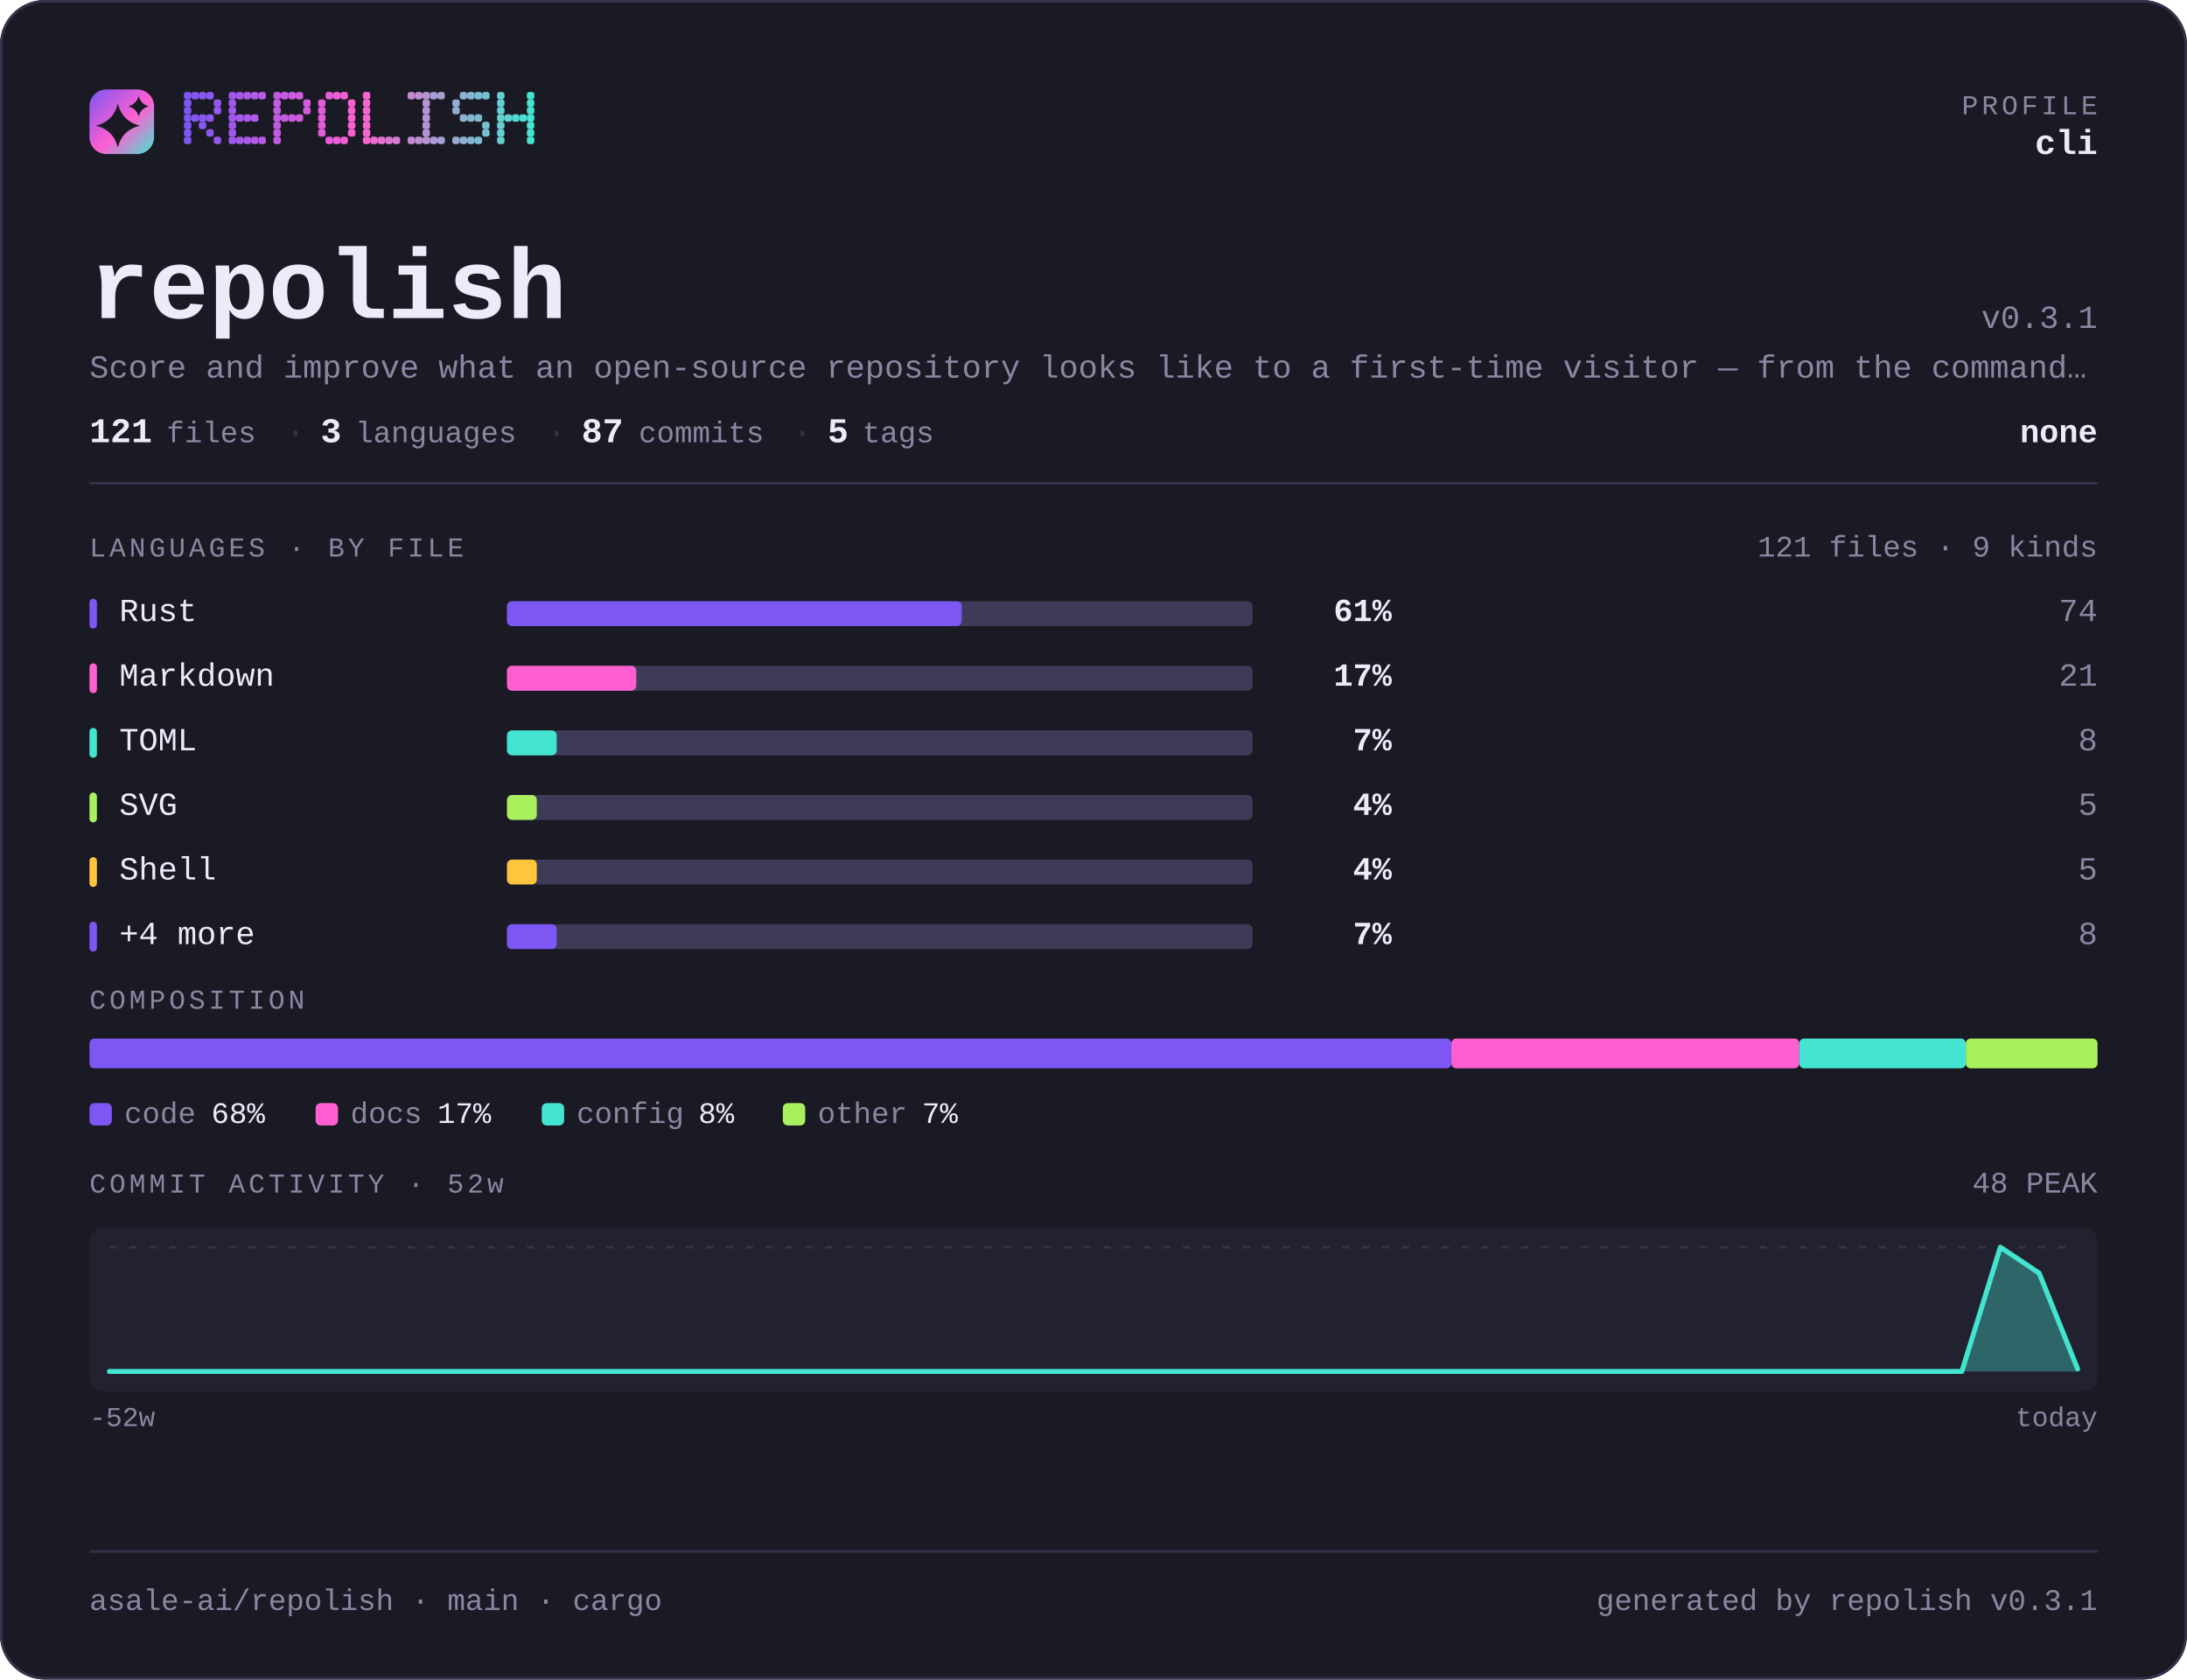
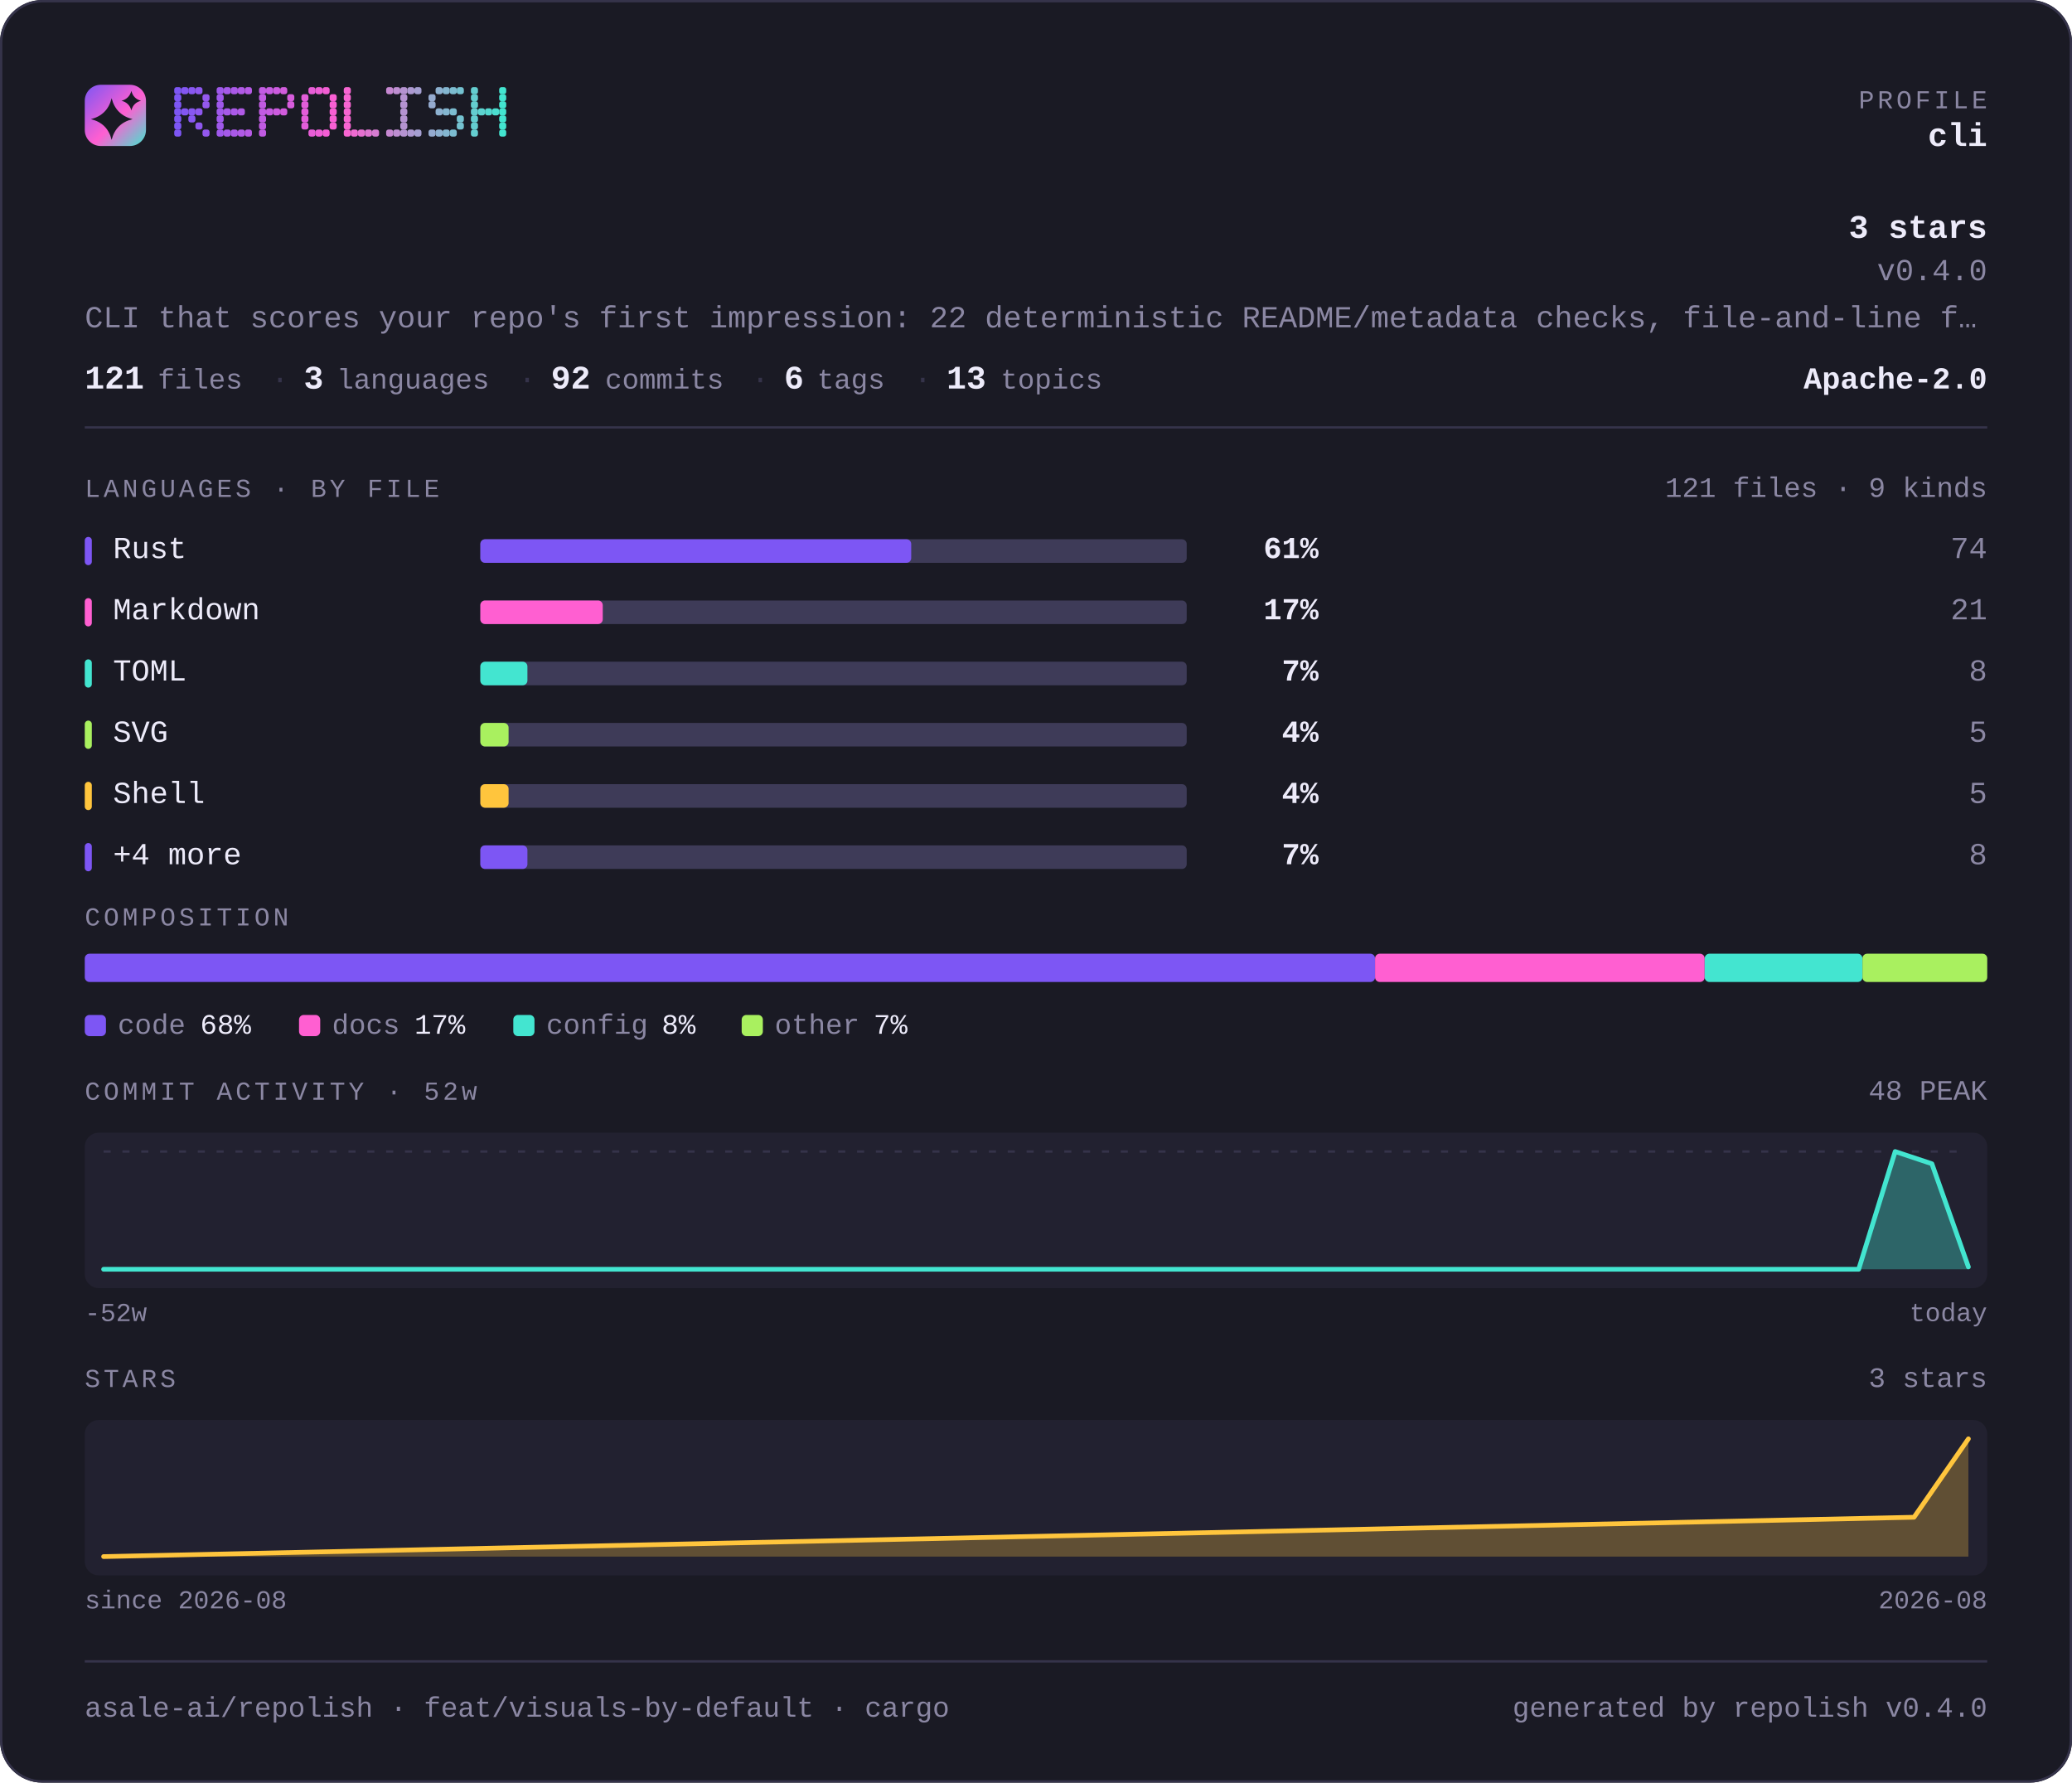
- <svg xmlns="http://www.w3.org/2000/svg" width="880" height="676" viewBox="0 0 880 676" lang="en" role="img" aria-label="asale-ai/repolish — repository overview">
+ <svg xmlns="http://www.w3.org/2000/svg" width="880" height="757" viewBox="0 0 880 757" lang="en" role="img" aria-label="asale-ai/repolish — repository overview">
  <defs>
    <linearGradient id="brand" x1="0" y1="0" x2="1" y2="1">
      <stop offset="0" stop-color="#7d56f4" />
      <stop offset="0.55" stop-color="#ff5fd1" />
      <stop offset="1" stop-color="#43e5d0" />
    </linearGradient>
  </defs>
  <style>
    .t { font-family: ui-monospace, SFMono-Regular, "SF Mono", Menlo, Consolas, "Liberation Mono", "Noto Sans Mono CJK SC", "Noto Sans Mono CJK JP", "Microsoft YaHei", "Hiragino Sans", "Yu Gothic", monospace; }
  </style>
-   <rect x="0" y="0" width="880" height="676" rx="18.0" fill="#1a1a24" />
-   <rect x="0.5" y="0.5" width="879" height="675" rx="17.5" fill="none" stroke="#35334a" />
+   <rect x="0" y="0" width="880" height="757" rx="18.0" fill="#1a1a24" />
+   <rect x="0.5" y="0.5" width="879" height="756" rx="17.5" fill="none" stroke="#35334a" />
  <rect x="36" y="36" width="26" height="26" rx="6.8" fill="url(#brand)" />
  <path d="M47.4 41.7Q49.2 48.8 56.3 50.6Q49.2 52.3 47.4 59.4Q45.7 52.3 38.6 50.6Q45.7 48.8 47.4 41.7Z" fill="#1a1a24" />
  <path d="M55.8 38.6Q56.6 41.9 59.9 42.8Q56.6 43.6 55.8 46.9Q54.9 43.6 51.6 42.8Q54.9 41.9 55.8 38.6Z" fill="#1a1a24" />
  <g fill="#7d56f4">
    <rect x="74" y="37" width="3" height="3" rx="1" />
    <rect x="74" y="40" width="3" height="3" rx="1" />
    <rect x="74" y="43" width="3" height="3" rx="1" />
    <rect x="74" y="46" width="3" height="3" rx="1" />
    <rect x="74" y="49" width="3" height="3" rx="1" />
    <rect x="74" y="52" width="3" height="3" rx="1" />
    <rect x="74" y="55" width="3" height="3" rx="1" />
  </g>
  <g fill="#8356f2">
    <rect x="77" y="37" width="3" height="3" rx="1" />
    <rect x="77" y="46" width="3" height="3" rx="1" />
  </g>
  <g fill="#8857f1">
    <rect x="80" y="37" width="3" height="3" rx="1" />
    <rect x="80" y="46" width="3" height="3" rx="1" />
    <rect x="80" y="49" width="3" height="3" rx="1" />
  </g>
  <g fill="#8e57ef">
    <rect x="83" y="37" width="3" height="3" rx="1" />
    <rect x="83" y="46" width="3" height="3" rx="1" />
    <rect x="83" y="52" width="3" height="3" rx="1" />
  </g>
  <g fill="#9458ee">
    <rect x="86" y="40" width="3" height="3" rx="1" />
    <rect x="86" y="43" width="3" height="3" rx="1" />
    <rect x="86" y="55" width="3" height="3" rx="1" />
  </g>
  <g fill="#9f58eb">
    <rect x="92" y="37" width="3" height="3" rx="1" />
    <rect x="92" y="40" width="3" height="3" rx="1" />
    <rect x="92" y="43" width="3" height="3" rx="1" />
    <rect x="92" y="46" width="3" height="3" rx="1" />
    <rect x="92" y="49" width="3" height="3" rx="1" />
    <rect x="92" y="52" width="3" height="3" rx="1" />
    <rect x="92" y="55" width="3" height="3" rx="1" />
  </g>
  <g fill="#a559e9">
    <rect x="95" y="37" width="3" height="3" rx="1" />
    <rect x="95" y="46" width="3" height="3" rx="1" />
    <rect x="95" y="55" width="3" height="3" rx="1" />
  </g>
  <g fill="#aa59e8">
    <rect x="98" y="37" width="3" height="3" rx="1" />
    <rect x="98" y="46" width="3" height="3" rx="1" />
    <rect x="98" y="55" width="3" height="3" rx="1" />
  </g>
  <g fill="#b05ae6">
    <rect x="101" y="37" width="3" height="3" rx="1" />
    <rect x="101" y="46" width="3" height="3" rx="1" />
    <rect x="101" y="55" width="3" height="3" rx="1" />
  </g>
  <g fill="#b65ae5">
    <rect x="104" y="37" width="3" height="3" rx="1" />
    <rect x="104" y="55" width="3" height="3" rx="1" />
  </g>
  <g fill="#c15be2">
    <rect x="110" y="37" width="3" height="3" rx="1" />
    <rect x="110" y="40" width="3" height="3" rx="1" />
    <rect x="110" y="43" width="3" height="3" rx="1" />
    <rect x="110" y="46" width="3" height="3" rx="1" />
    <rect x="110" y="49" width="3" height="3" rx="1" />
    <rect x="110" y="52" width="3" height="3" rx="1" />
    <rect x="110" y="55" width="3" height="3" rx="1" />
  </g>
  <g fill="#c65be0">
    <rect x="113" y="37" width="3" height="3" rx="1" />
    <rect x="113" y="46" width="3" height="3" rx="1" />
  </g>
  <g fill="#cc5bdf">
    <rect x="116" y="37" width="3" height="3" rx="1" />
    <rect x="116" y="46" width="3" height="3" rx="1" />
  </g>
  <g fill="#d25cdd">
    <rect x="119" y="37" width="3" height="3" rx="1" />
    <rect x="119" y="46" width="3" height="3" rx="1" />
  </g>
  <g fill="#d75cdc">
    <rect x="122" y="40" width="3" height="3" rx="1" />
    <rect x="122" y="43" width="3" height="3" rx="1" />
  </g>
  <g fill="#e35dd9">
    <rect x="128" y="40" width="3" height="3" rx="1" />
    <rect x="128" y="43" width="3" height="3" rx="1" />
    <rect x="128" y="46" width="3" height="3" rx="1" />
    <rect x="128" y="49" width="3" height="3" rx="1" />
    <rect x="128" y="52" width="3" height="3" rx="1" />
  </g>
  <g fill="#e85dd7">
    <rect x="131" y="37" width="3" height="3" rx="1" />
    <rect x="131" y="55" width="3" height="3" rx="1" />
  </g>
  <g fill="#ee5ed6">
    <rect x="134" y="37" width="3" height="3" rx="1" />
    <rect x="134" y="55" width="3" height="3" rx="1" />
  </g>
  <g fill="#f45ed4">
    <rect x="137" y="37" width="3" height="3" rx="1" />
    <rect x="137" y="55" width="3" height="3" rx="1" />
  </g>
  <g fill="#f95fd3">
    <rect x="140" y="40" width="3" height="3" rx="1" />
    <rect x="140" y="43" width="3" height="3" rx="1" />
    <rect x="140" y="46" width="3" height="3" rx="1" />
    <rect x="140" y="49" width="3" height="3" rx="1" />
    <rect x="140" y="52" width="3" height="3" rx="1" />
  </g>
  <g fill="#f765d1">
    <rect x="146" y="37" width="3" height="3" rx="1" />
    <rect x="146" y="40" width="3" height="3" rx="1" />
    <rect x="146" y="43" width="3" height="3" rx="1" />
    <rect x="146" y="46" width="3" height="3" rx="1" />
    <rect x="146" y="49" width="3" height="3" rx="1" />
    <rect x="146" y="52" width="3" height="3" rx="1" />
    <rect x="146" y="55" width="3" height="3" rx="1" />
  </g>
  <g fill="#ef6bd1">
    <rect x="149" y="55" width="3" height="3" rx="1" />
  </g>
  <g fill="#e670d1">
    <rect x="152" y="55" width="3" height="3" rx="1" />
  </g>
  <g fill="#de76d1">
    <rect x="155" y="55" width="3" height="3" rx="1" />
  </g>
  <g fill="#d67cd1">
    <rect x="158" y="55" width="3" height="3" rx="1" />
  </g>
  <g fill="#c688d1">
    <rect x="164" y="37" width="3" height="3" rx="1" />
    <rect x="164" y="55" width="3" height="3" rx="1" />
  </g>
  <g fill="#be8ed1">
    <rect x="167" y="37" width="3" height="3" rx="1" />
    <rect x="167" y="55" width="3" height="3" rx="1" />
  </g>
  <g fill="#b593d1">
    <rect x="170" y="37" width="3" height="3" rx="1" />
    <rect x="170" y="40" width="3" height="3" rx="1" />
    <rect x="170" y="43" width="3" height="3" rx="1" />
    <rect x="170" y="46" width="3" height="3" rx="1" />
    <rect x="170" y="49" width="3" height="3" rx="1" />
    <rect x="170" y="52" width="3" height="3" rx="1" />
    <rect x="170" y="55" width="3" height="3" rx="1" />
  </g>
  <g fill="#ad99d1">
    <rect x="173" y="37" width="3" height="3" rx="1" />
    <rect x="173" y="55" width="3" height="3" rx="1" />
  </g>
  <g fill="#a59fd1">
    <rect x="176" y="37" width="3" height="3" rx="1" />
    <rect x="176" y="55" width="3" height="3" rx="1" />
  </g>
  <g fill="#95abd0">
    <rect x="182" y="40" width="3" height="3" rx="1" />
    <rect x="182" y="43" width="3" height="3" rx="1" />
    <rect x="182" y="55" width="3" height="3" rx="1" />
  </g>
  <g fill="#8db1d0">
    <rect x="185" y="37" width="3" height="3" rx="1" />
    <rect x="185" y="46" width="3" height="3" rx="1" />
    <rect x="185" y="55" width="3" height="3" rx="1" />
  </g>
  <g fill="#84b6d0">
    <rect x="188" y="37" width="3" height="3" rx="1" />
    <rect x="188" y="46" width="3" height="3" rx="1" />
    <rect x="188" y="55" width="3" height="3" rx="1" />
  </g>
  <g fill="#7cbcd0">
    <rect x="191" y="37" width="3" height="3" rx="1" />
    <rect x="191" y="46" width="3" height="3" rx="1" />
    <rect x="191" y="55" width="3" height="3" rx="1" />
  </g>
  <g fill="#74c2d0">
    <rect x="194" y="37" width="3" height="3" rx="1" />
    <rect x="194" y="49" width="3" height="3" rx="1" />
    <rect x="194" y="52" width="3" height="3" rx="1" />
  </g>
  <g fill="#64ced0">
    <rect x="200" y="37" width="3" height="3" rx="1" />
    <rect x="200" y="40" width="3" height="3" rx="1" />
    <rect x="200" y="43" width="3" height="3" rx="1" />
    <rect x="200" y="46" width="3" height="3" rx="1" />
    <rect x="200" y="49" width="3" height="3" rx="1" />
    <rect x="200" y="52" width="3" height="3" rx="1" />
    <rect x="200" y="55" width="3" height="3" rx="1" />
  </g>
  <g fill="#5cd4d0">
    <rect x="203" y="46" width="3" height="3" rx="1" />
  </g>
  <g fill="#53d9d0">
    <rect x="206" y="46" width="3" height="3" rx="1" />
  </g>
  <g fill="#4bdfd0">
    <rect x="209" y="46" width="3" height="3" rx="1" />
  </g>
  <g fill="#43e5d0">
    <rect x="212" y="37" width="3" height="3" rx="1" />
    <rect x="212" y="40" width="3" height="3" rx="1" />
    <rect x="212" y="43" width="3" height="3" rx="1" />
    <rect x="212" y="46" width="3" height="3" rx="1" />
    <rect x="212" y="49" width="3" height="3" rx="1" />
    <rect x="212" y="52" width="3" height="3" rx="1" />
    <rect x="212" y="55" width="3" height="3" rx="1" />
  </g>
  <text class="t" x="844" y="46" font-size="11" fill="#8b87a3" text-anchor="end" letter-spacing="1.4">PROFILE</text>
  <text class="t" x="844" y="62" font-size="14" fill="#edebfa" text-anchor="end" font-weight="700">cli</text>
-   <text class="t" x="36" y="128" font-size="40" fill="#edebfa" text-anchor="start" font-weight="700">repolish</text>
-   <text class="t" x="844" y="132" font-size="13" fill="#8b87a3" text-anchor="end">v0.3.1</text>
-   <text class="t" x="36" y="152" font-size="13" fill="#8b87a3" text-anchor="start">Score and improve what an open-source repository looks like to a first-time visitor — from the command…</text>
-   <text class="t" x="36" y="178" font-size="14" fill="#edebfa" text-anchor="start" font-weight="700">121</text>
-   <text class="t" x="67" y="178" font-size="12" fill="#8b87a3" text-anchor="start">files</text>
-   <text class="t" x="115" y="178" font-size="13" fill="#35334a" text-anchor="start">·</text>
-   <text class="t" x="129" y="178" font-size="14" fill="#edebfa" text-anchor="start" font-weight="700">3</text>
-   <text class="t" x="143" y="178" font-size="12" fill="#8b87a3" text-anchor="start">languages</text>
-   <text class="t" x="220" y="178" font-size="13" fill="#35334a" text-anchor="start">·</text>
-   <text class="t" x="234" y="178" font-size="14" fill="#edebfa" text-anchor="start" font-weight="700">87</text>
-   <text class="t" x="257" y="178" font-size="12" fill="#8b87a3" text-anchor="start">commits</text>
-   <text class="t" x="319" y="178" font-size="13" fill="#35334a" text-anchor="start">·</text>
-   <text class="t" x="333" y="178" font-size="14" fill="#edebfa" text-anchor="start" font-weight="700">5</text>
-   <text class="t" x="347" y="178" font-size="12" fill="#8b87a3" text-anchor="start">tags</text>
-   <text class="t" x="844" y="178" font-size="13" fill="#edebfa" text-anchor="end" font-weight="700">none</text>
-   <rect x="36" y="194" width="808" height="1" fill="#35334a" />
-   <text class="t" x="36" y="224" font-size="11" fill="#8b87a3" text-anchor="start" letter-spacing="1.4">LANGUAGES · BY FILE</text>
-   <text class="t" x="844" y="224" font-size="12" fill="#8b87a3" text-anchor="end">121 files · 9 kinds</text>
-   <rect x="36" y="241" width="3" height="12" rx="1.5" fill="#7d56f4" />
-   <text class="t" x="48" y="250" font-size="13" fill="#edebfa" text-anchor="start">Rust</text>
-   <rect x="204" y="242" width="300" height="10" rx="2.0" fill="#3e3b58" />
-   <rect x="204" y="242" width="183" height="10" rx="2.0" fill="#7d56f4" />
-   <text class="t" x="560" y="250" font-size="13" fill="#edebfa" text-anchor="end" font-weight="700">61%</text>
-   <text class="t" x="844" y="250" font-size="13" fill="#8b87a3" text-anchor="end">74</text>
-   <rect x="36" y="267" width="3" height="12" rx="1.5" fill="#ff5fd1" />
-   <text class="t" x="48" y="276" font-size="13" fill="#edebfa" text-anchor="start">Markdown</text>
-   <rect x="204" y="268" width="300" height="10" rx="2.0" fill="#3e3b58" />
-   <rect x="204" y="268" width="52" height="10" rx="2.0" fill="#ff5fd1" />
-   <text class="t" x="560" y="276" font-size="13" fill="#edebfa" text-anchor="end" font-weight="700">17%</text>
-   <text class="t" x="844" y="276" font-size="13" fill="#8b87a3" text-anchor="end">21</text>
-   <rect x="36" y="293" width="3" height="12" rx="1.5" fill="#43e5d0" />
-   <text class="t" x="48" y="302" font-size="13" fill="#edebfa" text-anchor="start">TOML</text>
-   <rect x="204" y="294" width="300" height="10" rx="2.0" fill="#3e3b58" />
-   <rect x="204" y="294" width="20" height="10" rx="2.0" fill="#43e5d0" />
-   <text class="t" x="560" y="302" font-size="13" fill="#edebfa" text-anchor="end" font-weight="700">7%</text>
-   <text class="t" x="844" y="302" font-size="13" fill="#8b87a3" text-anchor="end">8</text>
-   <rect x="36" y="319" width="3" height="12" rx="1.5" fill="#a9f05f" />
-   <text class="t" x="48" y="328" font-size="13" fill="#edebfa" text-anchor="start">SVG</text>
-   <rect x="204" y="320" width="300" height="10" rx="2.0" fill="#3e3b58" />
-   <rect x="204" y="320" width="12" height="10" rx="2.0" fill="#a9f05f" />
-   <text class="t" x="560" y="328" font-size="13" fill="#edebfa" text-anchor="end" font-weight="700">4%</text>
-   <text class="t" x="844" y="328" font-size="13" fill="#8b87a3" text-anchor="end">5</text>
-   <rect x="36" y="345" width="3" height="12" rx="1.5" fill="#ffc53d" />
-   <text class="t" x="48" y="354" font-size="13" fill="#edebfa" text-anchor="start">Shell</text>
-   <rect x="204" y="346" width="300" height="10" rx="2.0" fill="#3e3b58" />
-   <rect x="204" y="346" width="12" height="10" rx="2.0" fill="#ffc53d" />
-   <text class="t" x="560" y="354" font-size="13" fill="#edebfa" text-anchor="end" font-weight="700">4%</text>
-   <text class="t" x="844" y="354" font-size="13" fill="#8b87a3" text-anchor="end">5</text>
-   <rect x="36" y="371" width="3" height="12" rx="1.5" fill="#7d56f4" />
-   <text class="t" x="48" y="380" font-size="13" fill="#edebfa" text-anchor="start">+4 more</text>
-   <rect x="204" y="372" width="300" height="10" rx="2.0" fill="#3e3b58" />
-   <rect x="204" y="372" width="20" height="10" rx="2.0" fill="#7d56f4" />
-   <text class="t" x="560" y="380" font-size="13" fill="#edebfa" text-anchor="end" font-weight="700">7%</text>
-   <text class="t" x="844" y="380" font-size="13" fill="#8b87a3" text-anchor="end">8</text>
-   <text class="t" x="36" y="406" font-size="11" fill="#8b87a3" text-anchor="start" letter-spacing="1.4">COMPOSITION</text>
-   <rect x="36" y="418" width="548" height="12" rx="2.0" fill="#7d56f4" />
-   <rect x="584" y="418" width="140" height="12" rx="2.0" fill="#ff5fd1" />
-   <rect x="724" y="418" width="67" height="12" rx="2.0" fill="#43e5d0" />
-   <rect x="791" y="418" width="53" height="12" rx="2.0" fill="#a9f05f" />
-   <rect x="36" y="444" width="9" height="9" rx="2.0" fill="#7d56f4" />
-   <text class="t" x="50" y="452" font-size="12" fill="#8b87a3" text-anchor="start">code</text>
-   <text class="t" x="85" y="452" font-size="12" fill="#edebfa" text-anchor="start">68%</text>
-   <rect x="127" y="444" width="9" height="9" rx="2.0" fill="#ff5fd1" />
-   <text class="t" x="141" y="452" font-size="12" fill="#8b87a3" text-anchor="start">docs</text>
-   <text class="t" x="176" y="452" font-size="12" fill="#edebfa" text-anchor="start">17%</text>
-   <rect x="218" y="444" width="9" height="9" rx="2.0" fill="#43e5d0" />
-   <text class="t" x="232" y="452" font-size="12" fill="#8b87a3" text-anchor="start">config</text>
-   <text class="t" x="281" y="452" font-size="12" fill="#edebfa" text-anchor="start">8%</text>
-   <rect x="315" y="444" width="9" height="9" rx="2.0" fill="#a9f05f" />
-   <text class="t" x="329" y="452" font-size="12" fill="#8b87a3" text-anchor="start">other</text>
-   <text class="t" x="371" y="452" font-size="12" fill="#edebfa" text-anchor="start">7%</text>
-   <text class="t" x="36" y="480" font-size="11" fill="#8b87a3" text-anchor="start" letter-spacing="1.4">COMMIT ACTIVITY · 52w</text>
-   <text class="t" x="844" y="480" font-size="12" fill="#8b87a3" text-anchor="end">48 PEAK</text>
-   <rect x="36" y="494" width="808" height="66" rx="6.0" fill="#222130" />
-   <line x1="44" y1="502" x2="836" y2="502" stroke="#35334a" stroke-width="1" stroke-dasharray="3 5" />
-   <path d="M44.0 552.0 L59.5 552.0 L75.1 552.0 L90.6 552.0 L106.1 552.0 L121.6 552.0 L137.2 552.0 L152.7 552.0 L168.2 552.0 L183.8 552.0 L199.3 552.0 L214.8 552.0 L230.4 552.0 L245.9 552.0 L261.4 552.0 L276.9 552.0 L292.5 552.0 L308.0 552.0 L323.5 552.0 L339.1 552.0 L354.6 552.0 L370.1 552.0 L385.6 552.0 L401.2 552.0 L416.7 552.0 L432.2 552.0 L447.8 552.0 L463.3 552.0 L478.8 552.0 L494.4 552.0 L509.9 552.0 L525.4 552.0 L540.9 552.0 L556.5 552.0 L572.0 552.0 L587.5 552.0 L603.1 552.0 L618.6 552.0 L634.1 552.0 L649.6 552.0 L665.2 552.0 L680.7 552.0 L696.2 552.0 L711.8 552.0 L727.3 552.0 L742.8 552.0 L758.4 552.0 L773.9 552.0 L789.4 552.0 L804.9 502.0 L820.5 512.4 L836.0 551.0 L836.0 552 L44 552 Z" fill="#43e5d0" fill-opacity="0.35" />
-   <path d="M44.0 552.0 L59.5 552.0 L75.1 552.0 L90.6 552.0 L106.1 552.0 L121.6 552.0 L137.2 552.0 L152.7 552.0 L168.2 552.0 L183.8 552.0 L199.3 552.0 L214.8 552.0 L230.4 552.0 L245.9 552.0 L261.4 552.0 L276.9 552.0 L292.5 552.0 L308.0 552.0 L323.5 552.0 L339.1 552.0 L354.6 552.0 L370.1 552.0 L385.6 552.0 L401.2 552.0 L416.7 552.0 L432.2 552.0 L447.8 552.0 L463.3 552.0 L478.8 552.0 L494.4 552.0 L509.9 552.0 L525.4 552.0 L540.9 552.0 L556.5 552.0 L572.0 552.0 L587.5 552.0 L603.1 552.0 L618.6 552.0 L634.1 552.0 L649.6 552.0 L665.2 552.0 L680.7 552.0 L696.2 552.0 L711.8 552.0 L727.3 552.0 L742.8 552.0 L758.4 552.0 L773.9 552.0 L789.4 552.0 L804.9 502.0 L820.5 512.4 L836.0 551.0" fill="none" stroke="#43e5d0" stroke-width="2" stroke-linejoin="round" stroke-linecap="round" />
-   <text class="t" x="36" y="574" font-size="11" fill="#8b87a3" text-anchor="start">-52w</text>
-   <text class="t" x="844" y="574" font-size="11" fill="#8b87a3" text-anchor="end">today</text>
-   <rect x="36" y="624" width="808" height="1" fill="#35334a" />
-   <text class="t" x="36" y="648" font-size="12" fill="#8b87a3" text-anchor="start">asale-ai/repolish · main · cargo</text>
-   <text class="t" x="844" y="648" font-size="12" fill="#8b87a3" text-anchor="end">generated by repolish v0.3.1</text>
+   <text class="t" x="844" y="101" font-size="14" fill="#edebfa" text-anchor="end" font-weight="700">3 stars</text>
+   <text class="t" x="844" y="119" font-size="13" fill="#8b87a3" text-anchor="end">v0.4.0</text>
+   <text class="t" x="36" y="139" font-size="13" fill="#8b87a3" text-anchor="start">CLI that scores your repo's first impression: 22 deterministic README/metadata checks, file-and-line f…</text>
+   <text class="t" x="36" y="165" font-size="14" fill="#edebfa" text-anchor="start" font-weight="700">121</text>
+   <text class="t" x="67" y="165" font-size="12" fill="#8b87a3" text-anchor="start">files</text>
+   <text class="t" x="115" y="165" font-size="13" fill="#35334a" text-anchor="start">·</text>
+   <text class="t" x="129" y="165" font-size="14" fill="#edebfa" text-anchor="start" font-weight="700">3</text>
+   <text class="t" x="143" y="165" font-size="12" fill="#8b87a3" text-anchor="start">languages</text>
+   <text class="t" x="220" y="165" font-size="13" fill="#35334a" text-anchor="start">·</text>
+   <text class="t" x="234" y="165" font-size="14" fill="#edebfa" text-anchor="start" font-weight="700">92</text>
+   <text class="t" x="257" y="165" font-size="12" fill="#8b87a3" text-anchor="start">commits</text>
+   <text class="t" x="319" y="165" font-size="13" fill="#35334a" text-anchor="start">·</text>
+   <text class="t" x="333" y="165" font-size="14" fill="#edebfa" text-anchor="start" font-weight="700">6</text>
+   <text class="t" x="347" y="165" font-size="12" fill="#8b87a3" text-anchor="start">tags</text>
+   <text class="t" x="388" y="165" font-size="13" fill="#35334a" text-anchor="start">·</text>
+   <text class="t" x="402" y="165" font-size="14" fill="#edebfa" text-anchor="start" font-weight="700">13</text>
+   <text class="t" x="425" y="165" font-size="12" fill="#8b87a3" text-anchor="start">topics</text>
+   <text class="t" x="844" y="165" font-size="13" fill="#edebfa" text-anchor="end" font-weight="700">Apache-2.0</text>
+   <rect x="36" y="181" width="808" height="1" fill="#35334a" />
+   <text class="t" x="36" y="211" font-size="11" fill="#8b87a3" text-anchor="start" letter-spacing="1.4">LANGUAGES · BY FILE</text>
+   <text class="t" x="844" y="211" font-size="12" fill="#8b87a3" text-anchor="end">121 files · 9 kinds</text>
+   <rect x="36" y="228" width="3" height="12" rx="1.5" fill="#7d56f4" />
+   <text class="t" x="48" y="237" font-size="13" fill="#edebfa" text-anchor="start">Rust</text>
+   <rect x="204" y="229" width="300" height="10" rx="2.0" fill="#3e3b58" />
+   <rect x="204" y="229" width="183" height="10" rx="2.0" fill="#7d56f4" />
+   <text class="t" x="560" y="237" font-size="13" fill="#edebfa" text-anchor="end" font-weight="700">61%</text>
+   <text class="t" x="844" y="237" font-size="13" fill="#8b87a3" text-anchor="end">74</text>
+   <rect x="36" y="254" width="3" height="12" rx="1.5" fill="#ff5fd1" />
+   <text class="t" x="48" y="263" font-size="13" fill="#edebfa" text-anchor="start">Markdown</text>
+   <rect x="204" y="255" width="300" height="10" rx="2.0" fill="#3e3b58" />
+   <rect x="204" y="255" width="52" height="10" rx="2.0" fill="#ff5fd1" />
+   <text class="t" x="560" y="263" font-size="13" fill="#edebfa" text-anchor="end" font-weight="700">17%</text>
+   <text class="t" x="844" y="263" font-size="13" fill="#8b87a3" text-anchor="end">21</text>
+   <rect x="36" y="280" width="3" height="12" rx="1.5" fill="#43e5d0" />
+   <text class="t" x="48" y="289" font-size="13" fill="#edebfa" text-anchor="start">TOML</text>
+   <rect x="204" y="281" width="300" height="10" rx="2.0" fill="#3e3b58" />
+   <rect x="204" y="281" width="20" height="10" rx="2.0" fill="#43e5d0" />
+   <text class="t" x="560" y="289" font-size="13" fill="#edebfa" text-anchor="end" font-weight="700">7%</text>
+   <text class="t" x="844" y="289" font-size="13" fill="#8b87a3" text-anchor="end">8</text>
+   <rect x="36" y="306" width="3" height="12" rx="1.5" fill="#a9f05f" />
+   <text class="t" x="48" y="315" font-size="13" fill="#edebfa" text-anchor="start">SVG</text>
+   <rect x="204" y="307" width="300" height="10" rx="2.0" fill="#3e3b58" />
+   <rect x="204" y="307" width="12" height="10" rx="2.0" fill="#a9f05f" />
+   <text class="t" x="560" y="315" font-size="13" fill="#edebfa" text-anchor="end" font-weight="700">4%</text>
+   <text class="t" x="844" y="315" font-size="13" fill="#8b87a3" text-anchor="end">5</text>
+   <rect x="36" y="332" width="3" height="12" rx="1.5" fill="#ffc53d" />
+   <text class="t" x="48" y="341" font-size="13" fill="#edebfa" text-anchor="start">Shell</text>
+   <rect x="204" y="333" width="300" height="10" rx="2.0" fill="#3e3b58" />
+   <rect x="204" y="333" width="12" height="10" rx="2.0" fill="#ffc53d" />
+   <text class="t" x="560" y="341" font-size="13" fill="#edebfa" text-anchor="end" font-weight="700">4%</text>
+   <text class="t" x="844" y="341" font-size="13" fill="#8b87a3" text-anchor="end">5</text>
+   <rect x="36" y="358" width="3" height="12" rx="1.5" fill="#7d56f4" />
+   <text class="t" x="48" y="367" font-size="13" fill="#edebfa" text-anchor="start">+4 more</text>
+   <rect x="204" y="359" width="300" height="10" rx="2.0" fill="#3e3b58" />
+   <rect x="204" y="359" width="20" height="10" rx="2.0" fill="#7d56f4" />
+   <text class="t" x="560" y="367" font-size="13" fill="#edebfa" text-anchor="end" font-weight="700">7%</text>
+   <text class="t" x="844" y="367" font-size="13" fill="#8b87a3" text-anchor="end">8</text>
+   <text class="t" x="36" y="393" font-size="11" fill="#8b87a3" text-anchor="start" letter-spacing="1.4">COMPOSITION</text>
+   <rect x="36" y="405" width="548" height="12" rx="2.0" fill="#7d56f4" />
+   <rect x="584" y="405" width="140" height="12" rx="2.0" fill="#ff5fd1" />
+   <rect x="724" y="405" width="67" height="12" rx="2.0" fill="#43e5d0" />
+   <rect x="791" y="405" width="53" height="12" rx="2.0" fill="#a9f05f" />
+   <rect x="36" y="431" width="9" height="9" rx="2.0" fill="#7d56f4" />
+   <text class="t" x="50" y="439" font-size="12" fill="#8b87a3" text-anchor="start">code</text>
+   <text class="t" x="85" y="439" font-size="12" fill="#edebfa" text-anchor="start">68%</text>
+   <rect x="127" y="431" width="9" height="9" rx="2.0" fill="#ff5fd1" />
+   <text class="t" x="141" y="439" font-size="12" fill="#8b87a3" text-anchor="start">docs</text>
+   <text class="t" x="176" y="439" font-size="12" fill="#edebfa" text-anchor="start">17%</text>
+   <rect x="218" y="431" width="9" height="9" rx="2.0" fill="#43e5d0" />
+   <text class="t" x="232" y="439" font-size="12" fill="#8b87a3" text-anchor="start">config</text>
+   <text class="t" x="281" y="439" font-size="12" fill="#edebfa" text-anchor="start">8%</text>
+   <rect x="315" y="431" width="9" height="9" rx="2.0" fill="#a9f05f" />
+   <text class="t" x="329" y="439" font-size="12" fill="#8b87a3" text-anchor="start">other</text>
+   <text class="t" x="371" y="439" font-size="12" fill="#edebfa" text-anchor="start">7%</text>
+   <text class="t" x="36" y="467" font-size="11" fill="#8b87a3" text-anchor="start" letter-spacing="1.4">COMMIT ACTIVITY · 52w</text>
+   <text class="t" x="844" y="467" font-size="12" fill="#8b87a3" text-anchor="end">48 PEAK</text>
+   <rect x="36" y="481" width="808" height="66" rx="6.0" fill="#222130" />
+   <line x1="44" y1="489" x2="836" y2="489" stroke="#35334a" stroke-width="1" stroke-dasharray="3 5" />
+   <path d="M44.0 539.0 L59.5 539.0 L75.1 539.0 L90.6 539.0 L106.1 539.0 L121.6 539.0 L137.2 539.0 L152.7 539.0 L168.2 539.0 L183.8 539.0 L199.3 539.0 L214.8 539.0 L230.4 539.0 L245.9 539.0 L261.4 539.0 L276.9 539.0 L292.5 539.0 L308.0 539.0 L323.5 539.0 L339.1 539.0 L354.6 539.0 L370.1 539.0 L385.6 539.0 L401.2 539.0 L416.7 539.0 L432.2 539.0 L447.8 539.0 L463.3 539.0 L478.8 539.0 L494.4 539.0 L509.9 539.0 L525.4 539.0 L540.9 539.0 L556.5 539.0 L572.0 539.0 L587.5 539.0 L603.1 539.0 L618.6 539.0 L634.1 539.0 L649.6 539.0 L665.2 539.0 L680.7 539.0 L696.2 539.0 L711.8 539.0 L727.3 539.0 L742.8 539.0 L758.4 539.0 L773.9 539.0 L789.4 539.0 L804.9 489.0 L820.5 494.2 L836.0 538.0 L836.0 539 L44 539 Z" fill="#43e5d0" fill-opacity="0.35" />
+   <path d="M44.0 539.0 L59.5 539.0 L75.1 539.0 L90.6 539.0 L106.1 539.0 L121.6 539.0 L137.2 539.0 L152.7 539.0 L168.2 539.0 L183.8 539.0 L199.3 539.0 L214.8 539.0 L230.4 539.0 L245.9 539.0 L261.4 539.0 L276.9 539.0 L292.5 539.0 L308.0 539.0 L323.5 539.0 L339.1 539.0 L354.6 539.0 L370.1 539.0 L385.6 539.0 L401.2 539.0 L416.7 539.0 L432.2 539.0 L447.8 539.0 L463.3 539.0 L478.8 539.0 L494.4 539.0 L509.9 539.0 L525.4 539.0 L540.9 539.0 L556.5 539.0 L572.0 539.0 L587.5 539.0 L603.1 539.0 L618.6 539.0 L634.1 539.0 L649.6 539.0 L665.2 539.0 L680.7 539.0 L696.2 539.0 L711.8 539.0 L727.3 539.0 L742.8 539.0 L758.4 539.0 L773.9 539.0 L789.4 539.0 L804.9 489.0 L820.5 494.2 L836.0 538.0" fill="none" stroke="#43e5d0" stroke-width="2" stroke-linejoin="round" stroke-linecap="round" />
+   <text class="t" x="36" y="561" font-size="11" fill="#8b87a3" text-anchor="start">-52w</text>
+   <text class="t" x="844" y="561" font-size="11" fill="#8b87a3" text-anchor="end">today</text>
+   <text class="t" x="36" y="589" font-size="11" fill="#8b87a3" text-anchor="start" letter-spacing="1.4">STARS</text>
+   <text class="t" x="844" y="589" font-size="12" fill="#8b87a3" text-anchor="end">3 stars</text>
+   <rect x="36" y="603" width="808" height="66" rx="6.0" fill="#222130" />
+   <path d="M44.0 661.0 L812.9 644.3 L836.0 611.0 L836.0 661 L44.0 661 Z" fill="#ffc53d" fill-opacity="0.28" />
+   <path d="M44.0 661.0 L812.9 644.3 L836.0 611.0" fill="none" stroke="#ffc53d" stroke-width="2" stroke-linejoin="round" stroke-linecap="round" />
+   <text class="t" x="36" y="683" font-size="11" fill="#8b87a3" text-anchor="start">since 2026-08</text>
+   <text class="t" x="844" y="683" font-size="11" fill="#8b87a3" text-anchor="end">2026-08</text>
+   <rect x="36" y="705" width="808" height="1" fill="#35334a" />
+   <text class="t" x="36" y="729" font-size="12" fill="#8b87a3" text-anchor="start">asale-ai/repolish · feat/visuals-by-default · cargo</text>
+   <text class="t" x="844" y="729" font-size="12" fill="#8b87a3" text-anchor="end">generated by repolish v0.4.0</text>
</svg>
